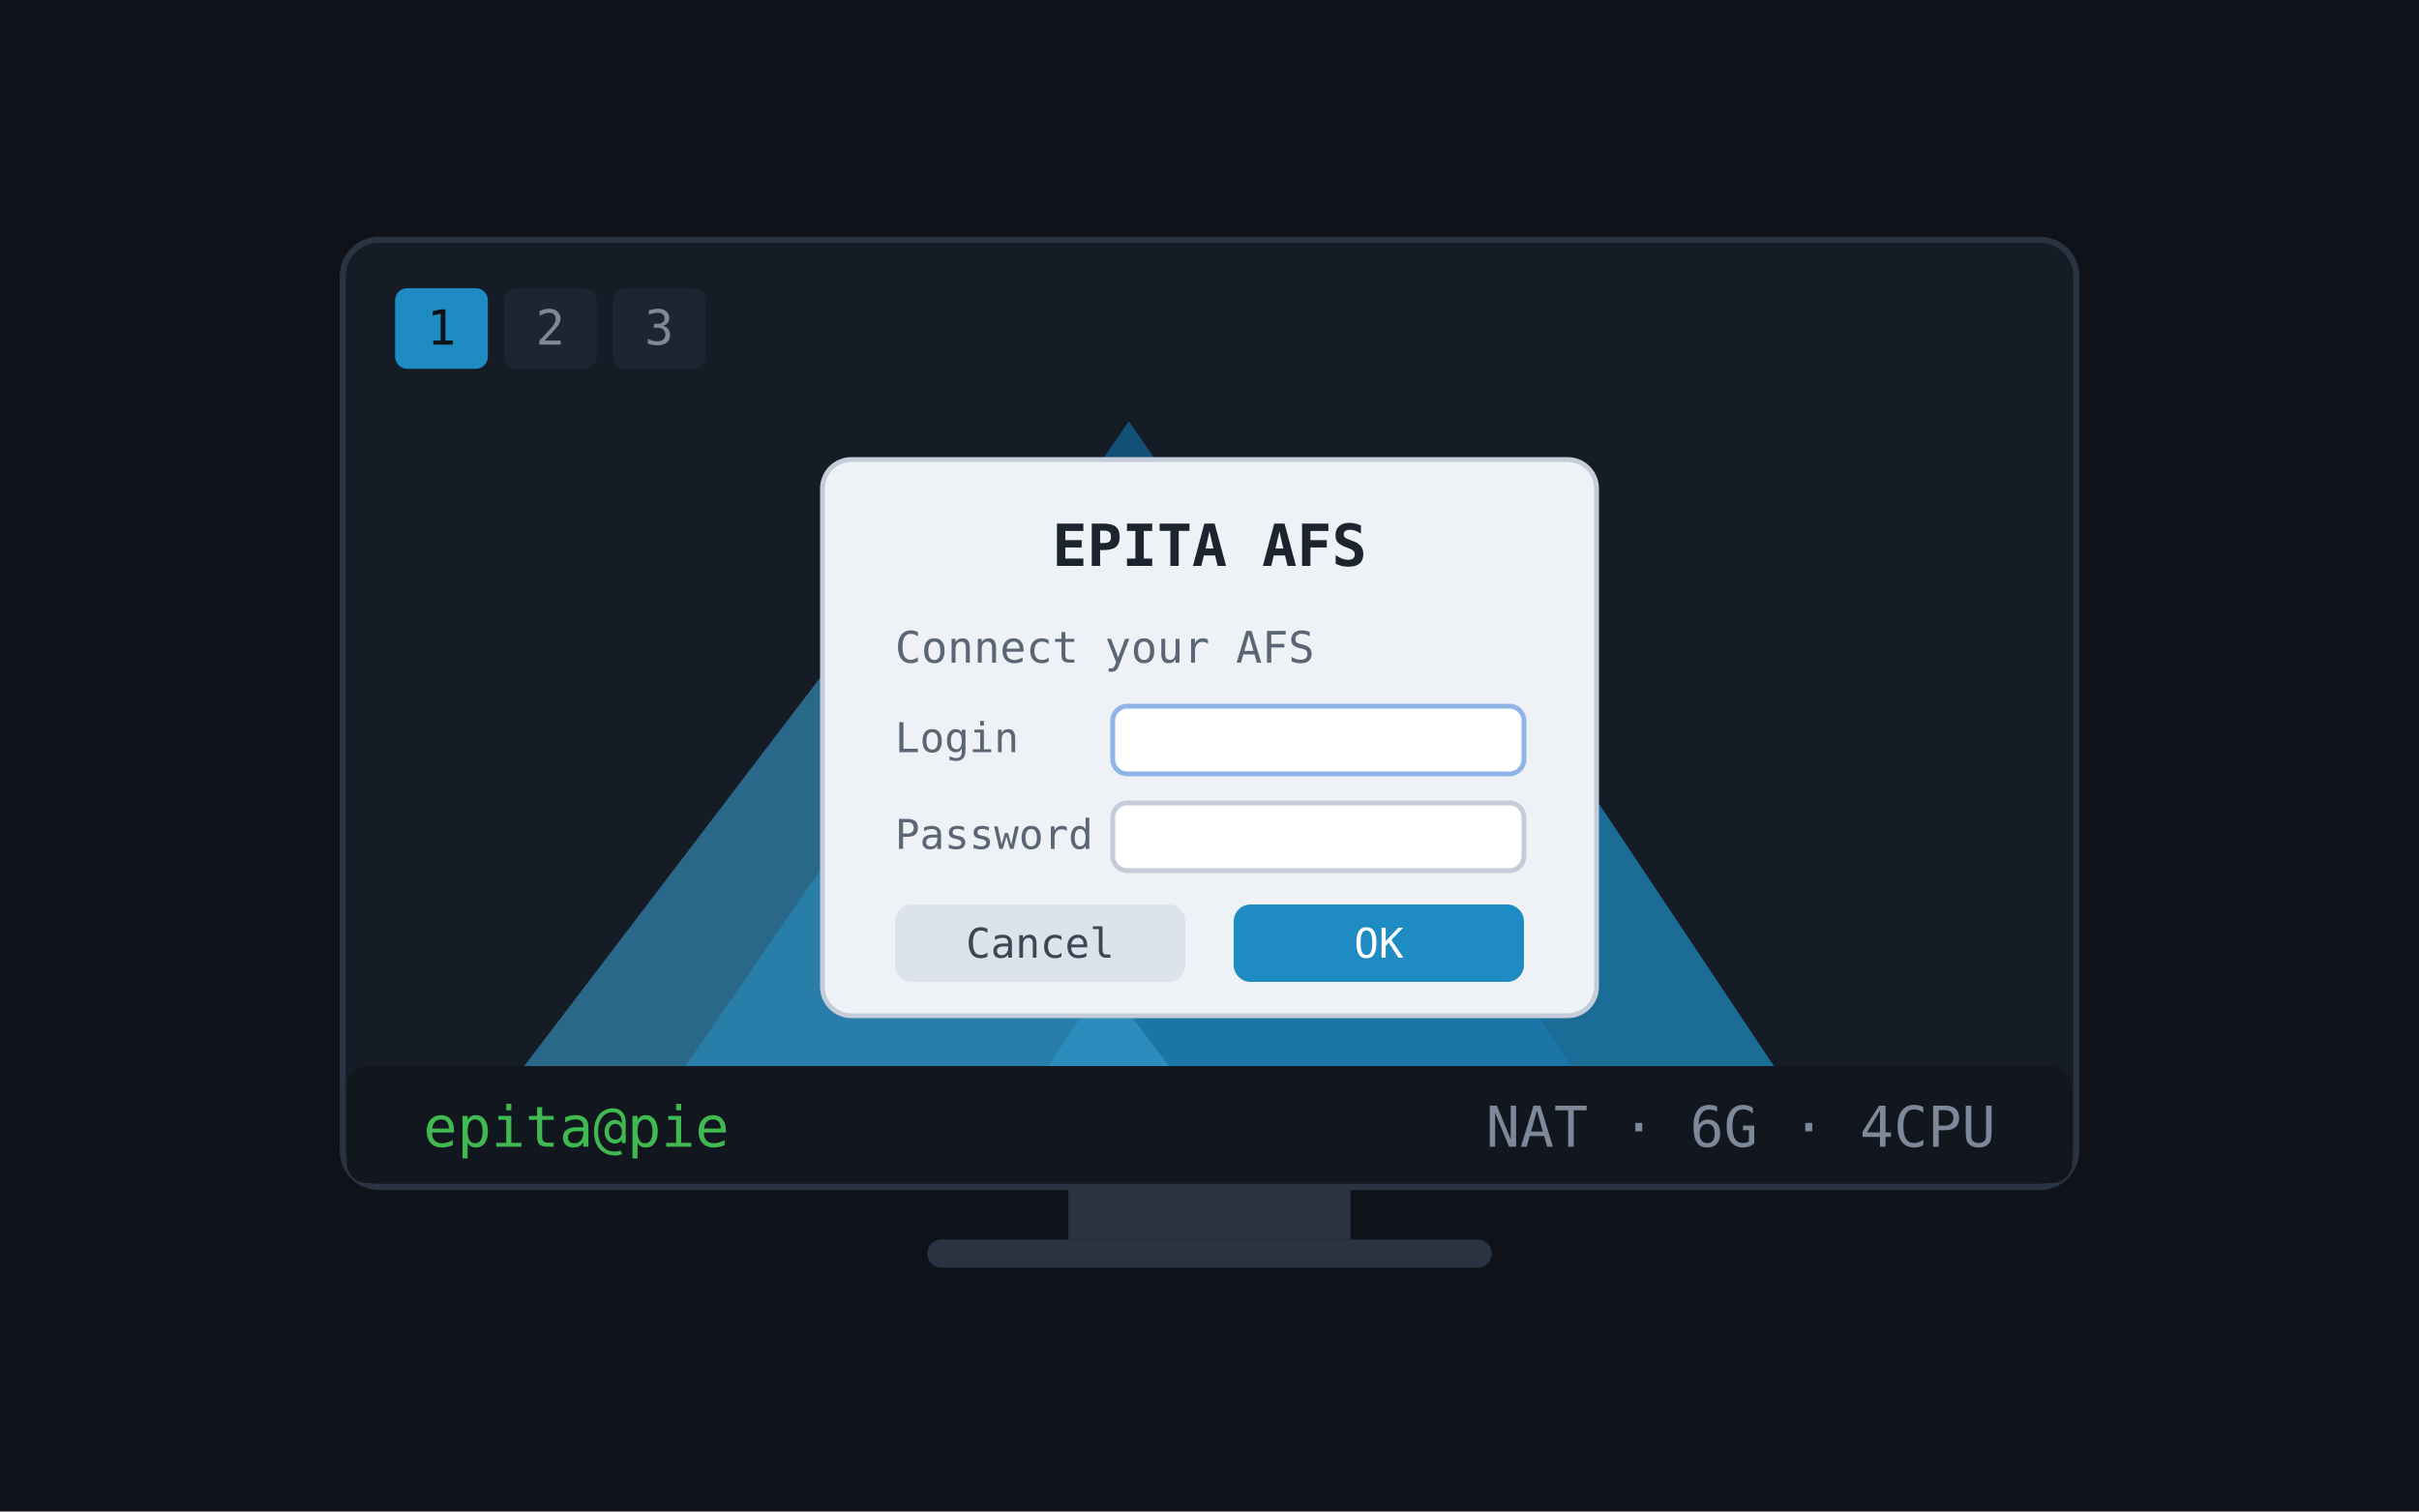
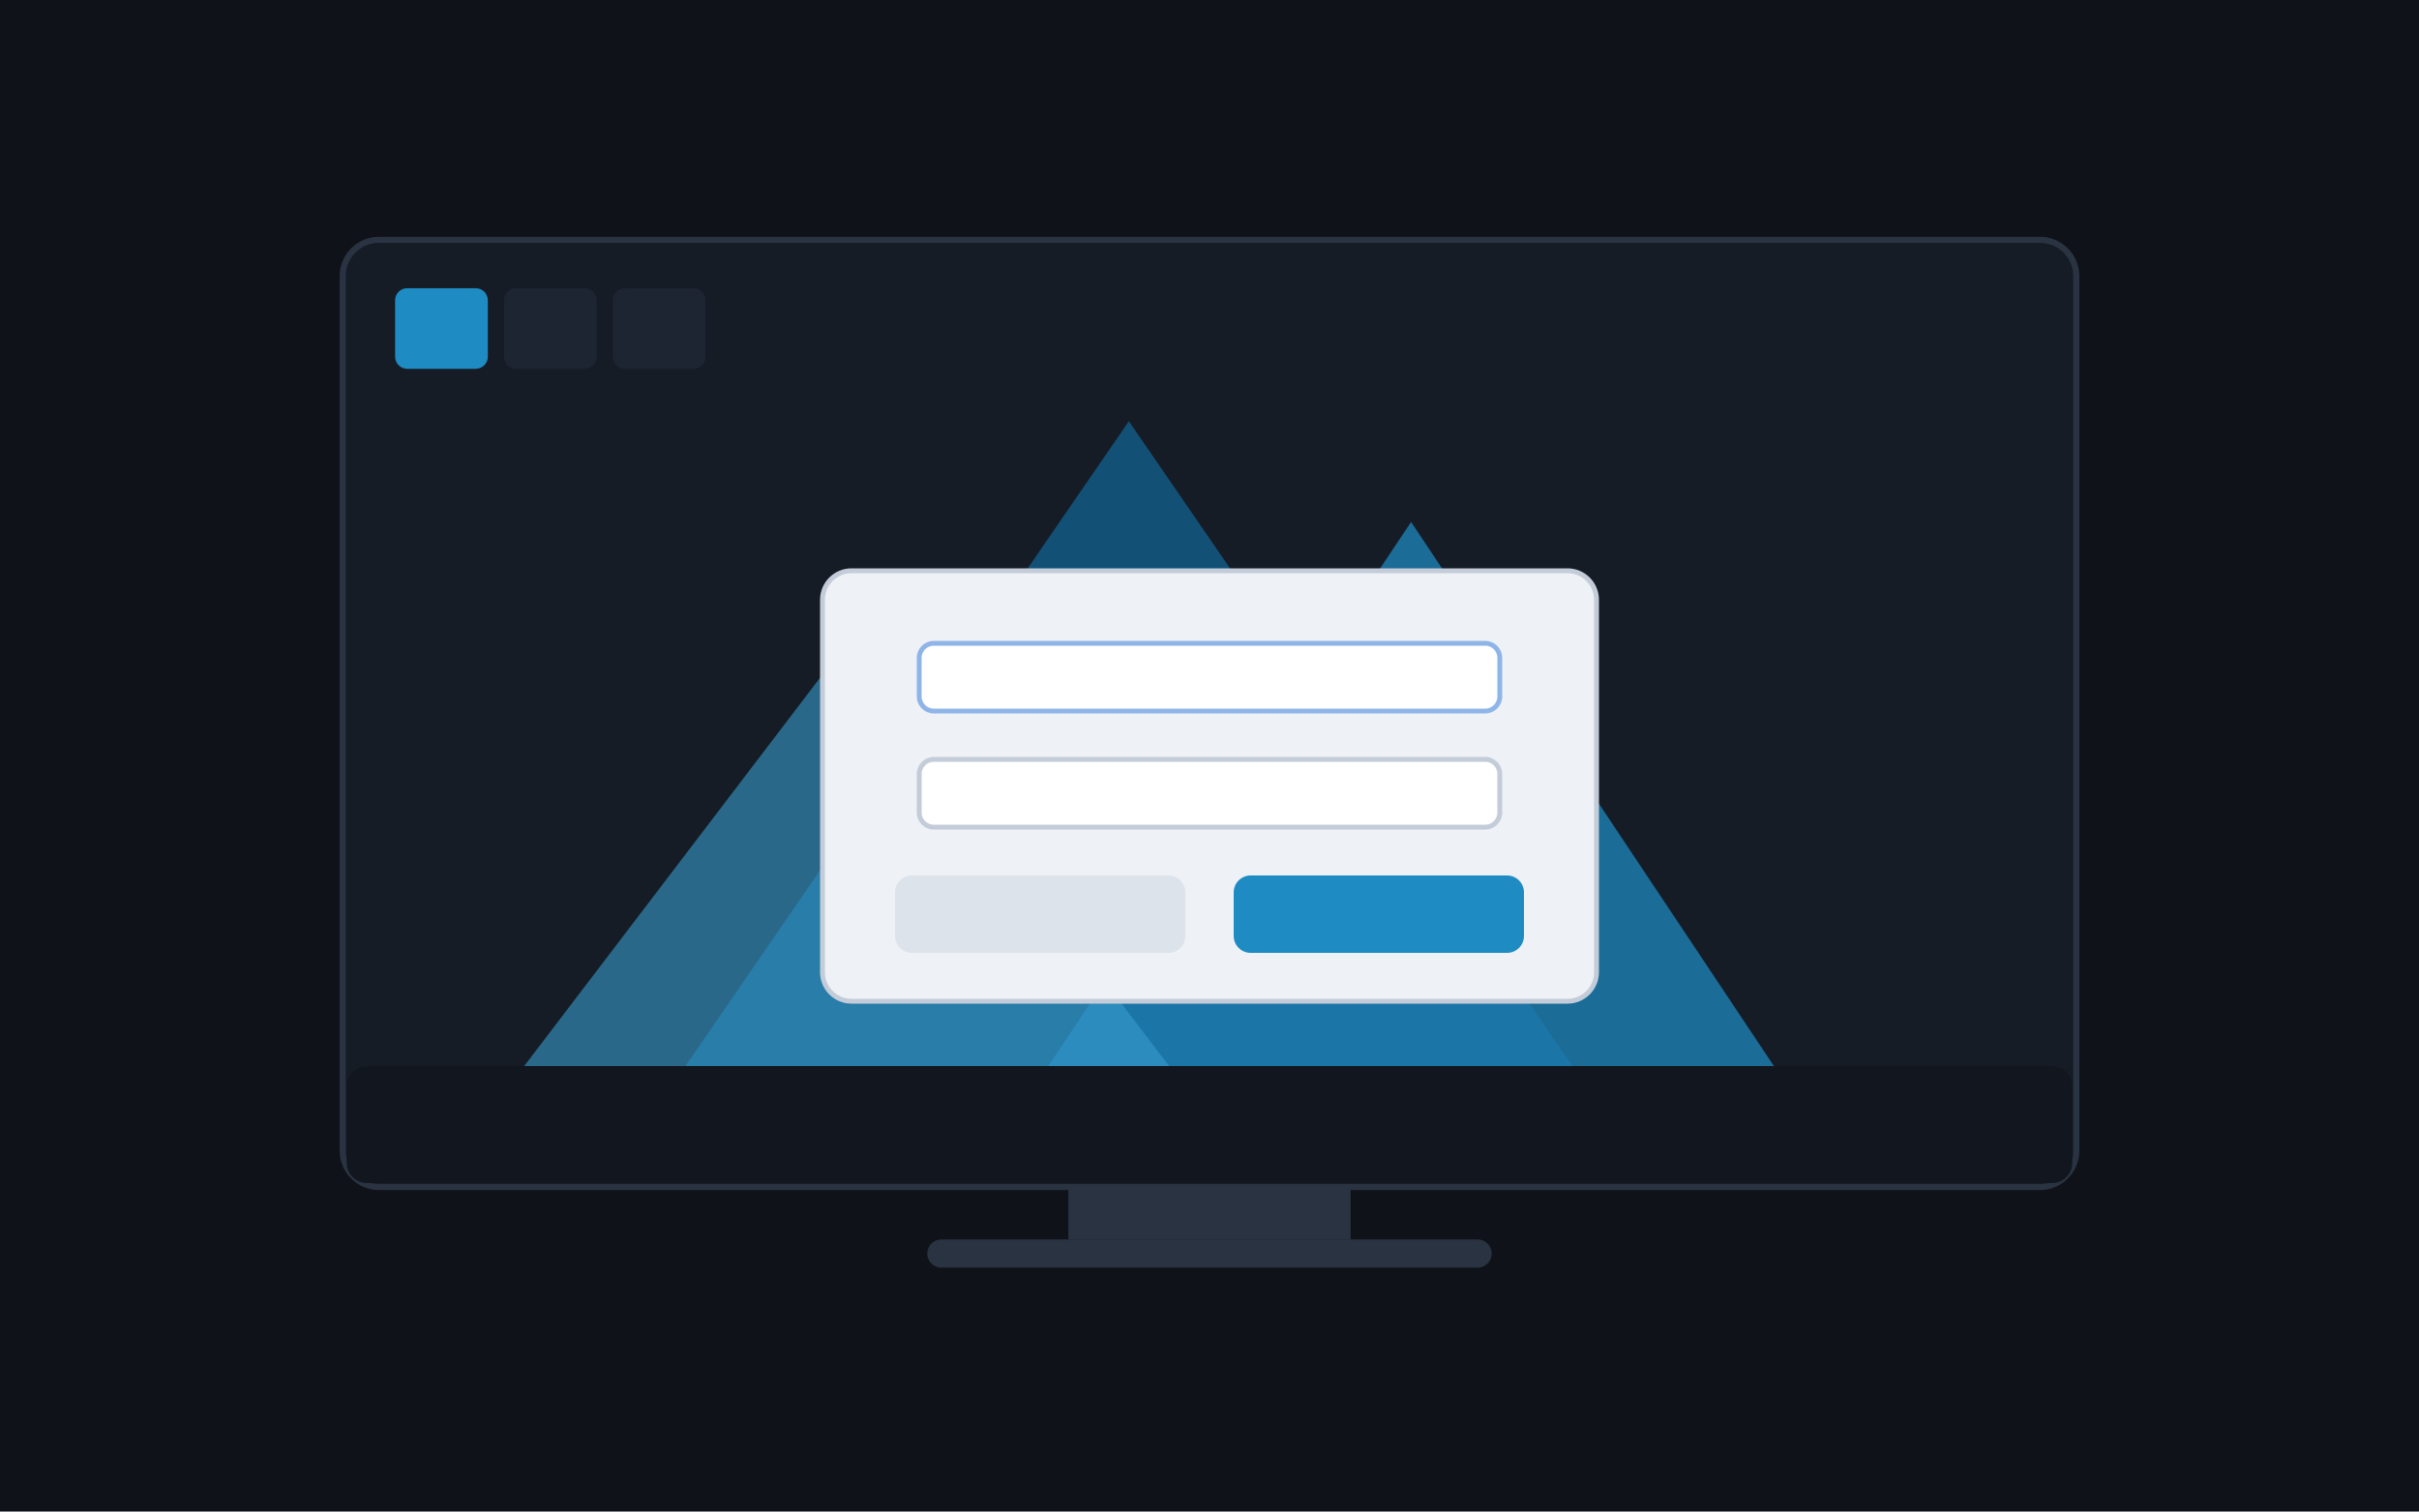
<svg xmlns="http://www.w3.org/2000/svg" width="1200" height="750" viewBox="0 0 1200 750" font-family="ui-monospace,'SF Mono',Menlo,Consolas,monospace">
  <rect width="1200" height="750" fill="#0f1319" />
  <g transform="translate(0,39)">
    <rect x="170" y="80" width="860" height="470" rx="18" fill="#161c26" stroke="#2a3341" stroke-width="3" />
    <rect x="530" y="550" width="140" height="26" fill="#2a3341" />
    <rect x="460" y="576" width="280" height="14" rx="7" fill="#2a3341" />
    <rect x="196" y="104" width="46" height="40" rx="6" fill="#1e8bc3" />
-     <text x="219" y="132" font-size="24" fill="#0f1319" text-anchor="middle">1</text>
    <rect x="250" y="104" width="46" height="40" rx="6" fill="#1d2532" />
-     <text x="273" y="132" font-size="24" fill="#7d8899" text-anchor="middle">2</text>
    <rect x="304" y="104" width="46" height="40" rx="6" fill="#1d2532" />
-     <text x="327" y="132" font-size="24" fill="#7d8899" text-anchor="middle">3</text>
    <g opacity="0.9">
      <polygon points="340,490 560,170 780,490" fill="#12557e" />
      <polygon points="520,490 700,220 880,490" fill="#1e8bc3" opacity="0.8" />
      <polygon points="260,490 420,280 580,490" fill="#3aa8dd" opacity="0.6" />
    </g>
    <g transform="translate(600 327) scale(1.2) translate(-600 -327)">
-       <rect x="440" y="212" width="320" height="230" rx="12" fill="#eef1f5" stroke="#c3ccd8" stroke-width="2" />
-       <text x="600" y="256" font-size="24" fill="#1c2430" text-anchor="middle" font-weight="bold">EPITA AFS</text>
-       <text x="470" y="296" font-size="18" fill="#5a6675">Connect your AFS</text>
-       <text x="470" y="333" font-size="17" fill="#5a6675">Login</text>
-       <rect x="560" y="314" width="170" height="28" rx="6" fill="#ffffff" stroke="#8fb5e8" stroke-width="2" />
-       <text x="470" y="373" font-size="17" fill="#5a6675">Password</text>
-       <rect x="560" y="354" width="170" height="28" rx="6" fill="#ffffff" stroke="#c3ccd8" stroke-width="2" />
-       <rect x="470" y="396" width="120" height="32" rx="7" fill="#dde3ea" />
-       <text x="530" y="418" font-size="17" fill="#3c4654" text-anchor="middle">Cancel</text>
-       <rect x="610" y="396" width="120" height="32" rx="7" fill="#1e8bc3" />
-       <text x="670" y="418" font-size="17" fill="#ffffff" text-anchor="middle">OK</text>
+       <rect x="440" y="258" width="320" height="178" rx="12" fill="#eef1f5" stroke="#c3ccd8" stroke-width="2" />
+       <rect x="480" y="288" width="240" height="28" rx="6" fill="#ffffff" stroke="#8fb5e8" stroke-width="2" />
+       <rect x="480" y="336" width="240" height="28" rx="6" fill="#ffffff" stroke="#c3ccd8" stroke-width="2" />
+       <rect x="470" y="384" width="120" height="32" rx="7" fill="#dde3ea" />
+       <rect x="610" y="384" width="120" height="32" rx="7" fill="#1e8bc3" />
    </g>
    <rect x="172" y="490" width="856" height="58" rx="10" fill="#12161e" />
-     <text x="210" y="530" font-size="28" fill="#3fb950">epita@pie</text>
-     <text x="990" y="530" font-size="28" fill="#7d8899" text-anchor="end">NAT · 6G · 4CPU</text>
  </g>
</svg>
